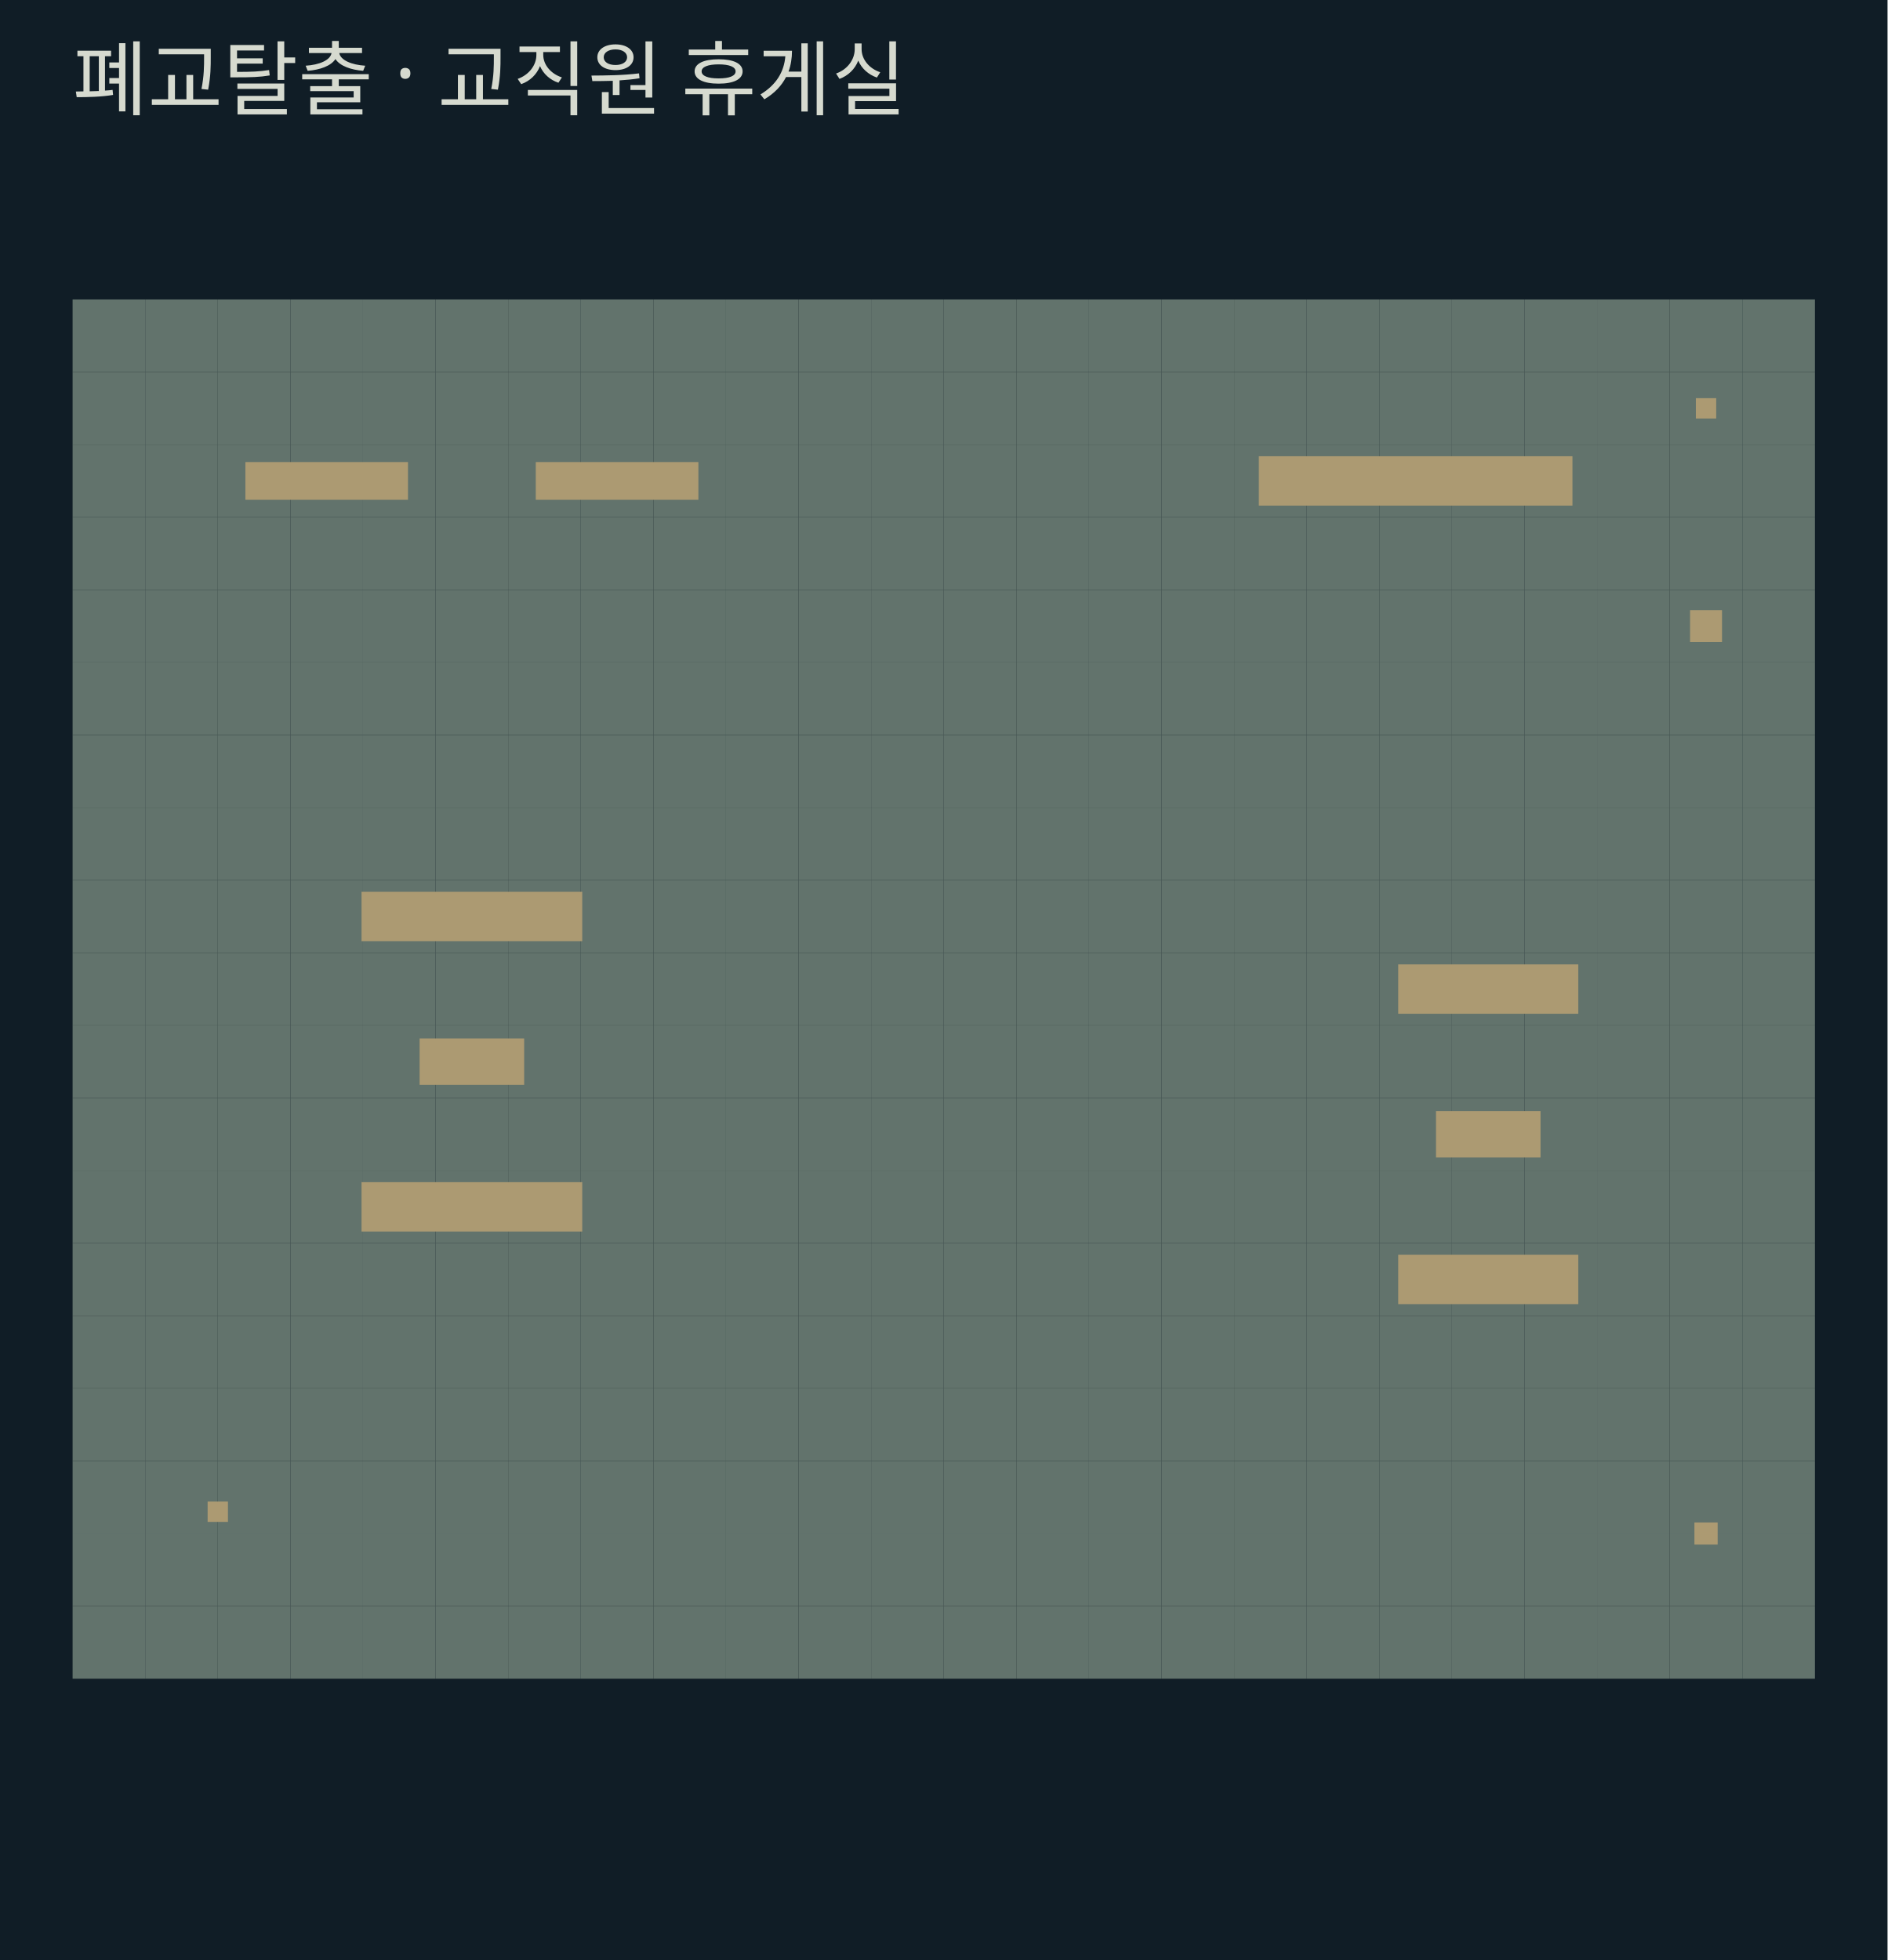
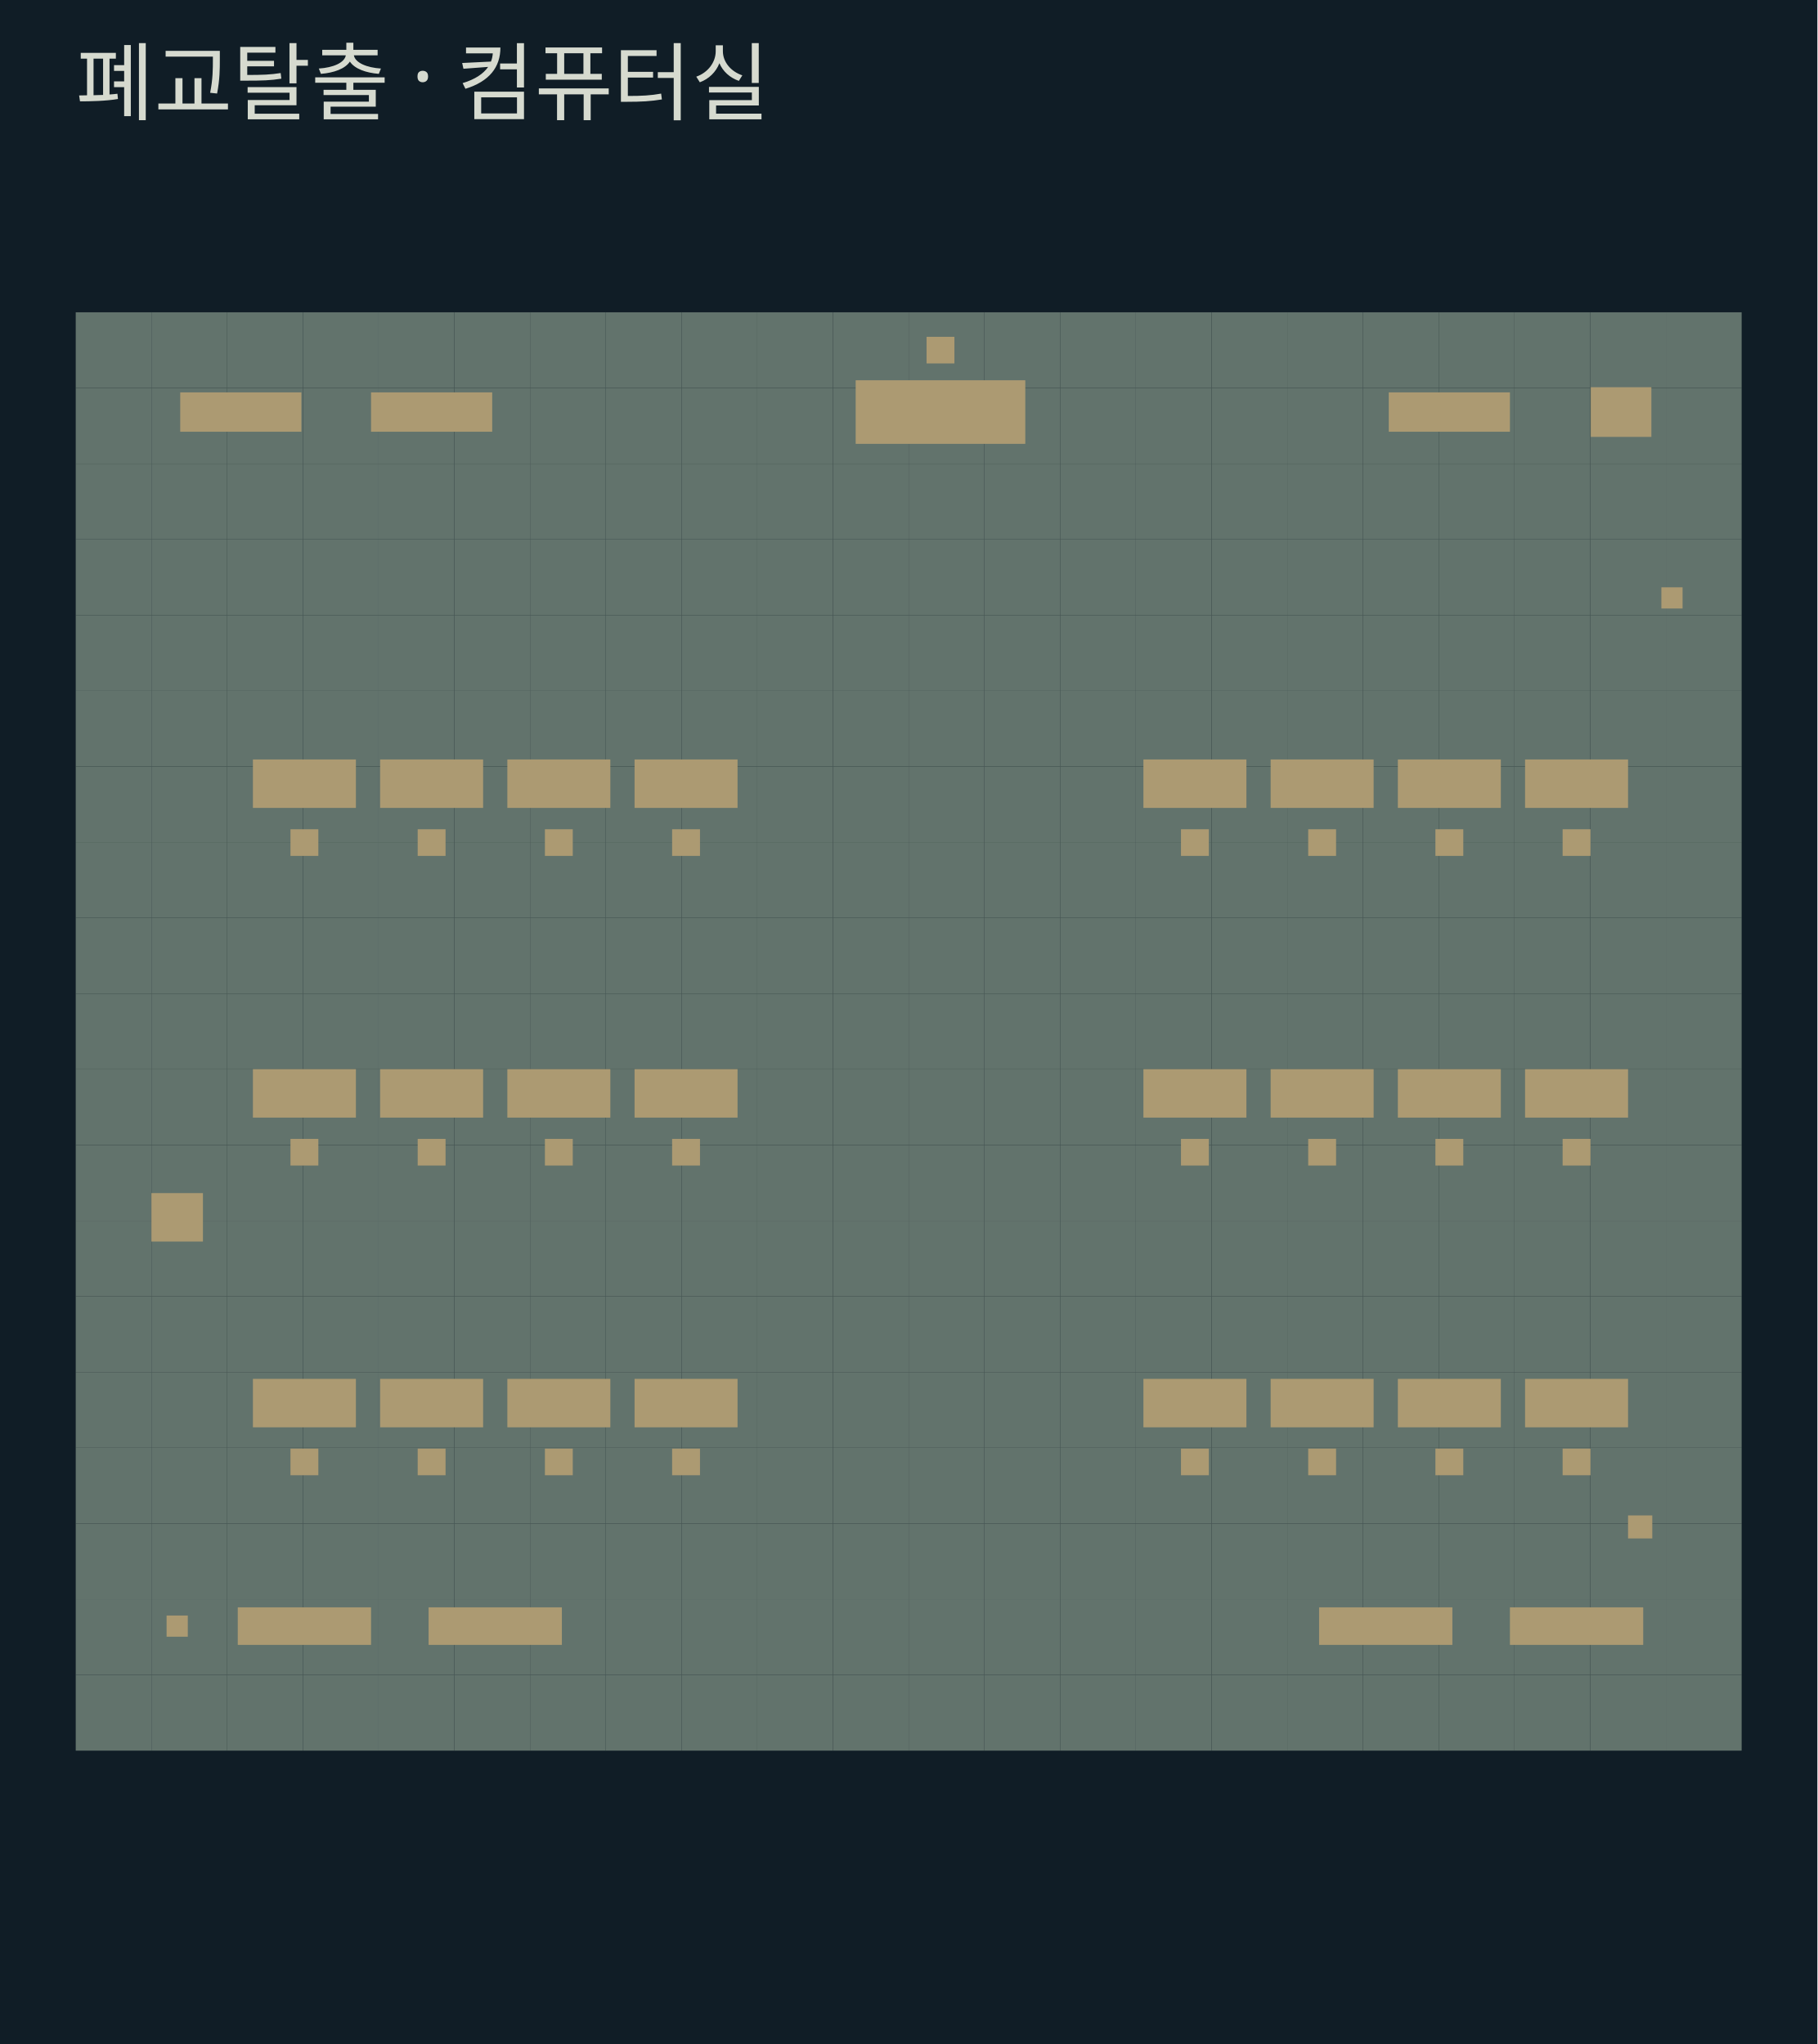
- <svg xmlns="http://www.w3.org/2000/svg" viewBox="0 0 416 432">
-   <rect width="416" height="432" fill="#101d26" />
+ <svg xmlns="http://www.w3.org/2000/svg" viewBox="0 0 384 432">
+   <rect width="384" height="432" fill="#101d26" />
  <style>text{font:10px sans-serif;fill:#d6dacf}</style>
-   <text x="16" y="24" style="font-size:18px">폐교탈출 · 교직원 휴게실</text>
+   <text x="16" y="24" style="font-size:18px">폐교탈출 · 컴퓨터실</text>
  <rect x="16" y="354" width="16" height="16" fill="#62736c" />
  <rect x="16" y="338" width="16" height="16" fill="#62736c" />
  <rect x="16" y="322" width="16" height="16" fill="#62736c" />
  <rect x="16" y="306" width="16" height="16" fill="#62736c" />
  <rect x="16" y="290" width="16" height="16" fill="#62736c" />
  <rect x="16" y="274" width="16" height="16" fill="#62736c" />
  <rect x="16" y="258" width="16" height="16" fill="#62736c" />
  <rect x="16" y="242" width="16" height="16" fill="#62736c" />
  <rect x="16" y="226" width="16" height="16" fill="#62736c" />
  <rect x="16" y="210" width="16" height="16" fill="#62736c" />
  <rect x="16" y="194" width="16" height="16" fill="#62736c" />
  <rect x="16" y="178" width="16" height="16" fill="#62736c" />
  <rect x="16" y="162" width="16" height="16" fill="#62736c" />
  <rect x="16" y="146" width="16" height="16" fill="#62736c" />
  <rect x="16" y="130" width="16" height="16" fill="#62736c" />
  <rect x="16" y="114" width="16" height="16" fill="#62736c" />
  <rect x="16" y="98" width="16" height="16" fill="#62736c" />
  <rect x="16" y="82" width="16" height="16" fill="#62736c" />
  <rect x="16" y="66" width="16" height="16" fill="#62736c" />
  <rect x="32" y="354" width="16" height="16" fill="#62736c" />
  <rect x="32" y="338" width="16" height="16" fill="#62736c" />
  <rect x="32" y="322" width="16" height="16" fill="#62736c" />
  <rect x="32" y="306" width="16" height="16" fill="#62736c" />
  <rect x="32" y="290" width="16" height="16" fill="#62736c" />
  <rect x="32" y="274" width="16" height="16" fill="#62736c" />
  <rect x="32" y="258" width="16" height="16" fill="#62736c" />
  <rect x="32" y="242" width="16" height="16" fill="#62736c" />
  <rect x="32" y="226" width="16" height="16" fill="#62736c" />
  <rect x="32" y="210" width="16" height="16" fill="#62736c" />
  <rect x="32" y="194" width="16" height="16" fill="#62736c" />
  <rect x="32" y="178" width="16" height="16" fill="#62736c" />
  <rect x="32" y="162" width="16" height="16" fill="#62736c" />
  <rect x="32" y="146" width="16" height="16" fill="#62736c" />
  <rect x="32" y="130" width="16" height="16" fill="#62736c" />
  <rect x="32" y="114" width="16" height="16" fill="#62736c" />
  <rect x="32" y="98" width="16" height="16" fill="#62736c" />
  <rect x="32" y="82" width="16" height="16" fill="#62736c" />
  <rect x="32" y="66" width="16" height="16" fill="#62736c" />
  <rect x="48" y="354" width="16" height="16" fill="#62736c" />
  <rect x="48" y="338" width="16" height="16" fill="#62736c" />
  <rect x="48" y="322" width="16" height="16" fill="#62736c" />
  <rect x="48" y="306" width="16" height="16" fill="#62736c" />
  <rect x="48" y="290" width="16" height="16" fill="#62736c" />
  <rect x="48" y="274" width="16" height="16" fill="#62736c" />
  <rect x="48" y="258" width="16" height="16" fill="#62736c" />
  <rect x="48" y="242" width="16" height="16" fill="#62736c" />
  <rect x="48" y="226" width="16" height="16" fill="#62736c" />
  <rect x="48" y="210" width="16" height="16" fill="#62736c" />
  <rect x="48" y="194" width="16" height="16" fill="#62736c" />
  <rect x="48" y="178" width="16" height="16" fill="#62736c" />
  <rect x="48" y="162" width="16" height="16" fill="#62736c" />
  <rect x="48" y="146" width="16" height="16" fill="#62736c" />
  <rect x="48" y="130" width="16" height="16" fill="#62736c" />
  <rect x="48" y="114" width="16" height="16" fill="#62736c" />
  <rect x="48" y="98" width="16" height="16" fill="#62736c" />
  <rect x="48" y="82" width="16" height="16" fill="#62736c" />
  <rect x="48" y="66" width="16" height="16" fill="#62736c" />
  <rect x="64" y="354" width="16" height="16" fill="#62736c" />
  <rect x="64" y="338" width="16" height="16" fill="#62736c" />
  <rect x="64" y="322" width="16" height="16" fill="#62736c" />
  <rect x="64" y="306" width="16" height="16" fill="#62736c" />
  <rect x="64" y="290" width="16" height="16" fill="#62736c" />
  <rect x="64" y="274" width="16" height="16" fill="#62736c" />
  <rect x="64" y="258" width="16" height="16" fill="#62736c" />
  <rect x="64" y="242" width="16" height="16" fill="#62736c" />
  <rect x="64" y="226" width="16" height="16" fill="#62736c" />
  <rect x="64" y="210" width="16" height="16" fill="#62736c" />
  <rect x="64" y="194" width="16" height="16" fill="#62736c" />
  <rect x="64" y="178" width="16" height="16" fill="#62736c" />
  <rect x="64" y="162" width="16" height="16" fill="#62736c" />
  <rect x="64" y="146" width="16" height="16" fill="#62736c" />
  <rect x="64" y="130" width="16" height="16" fill="#62736c" />
  <rect x="64" y="114" width="16" height="16" fill="#62736c" />
  <rect x="64" y="98" width="16" height="16" fill="#62736c" />
  <rect x="64" y="82" width="16" height="16" fill="#62736c" />
  <rect x="64" y="66" width="16" height="16" fill="#62736c" />
  <rect x="80" y="354" width="16" height="16" fill="#62736c" />
  <rect x="80" y="338" width="16" height="16" fill="#62736c" />
  <rect x="80" y="322" width="16" height="16" fill="#62736c" />
  <rect x="80" y="306" width="16" height="16" fill="#62736c" />
  <rect x="80" y="290" width="16" height="16" fill="#62736c" />
  <rect x="80" y="274" width="16" height="16" fill="#62736c" />
  <rect x="80" y="258" width="16" height="16" fill="#62736c" />
  <rect x="80" y="242" width="16" height="16" fill="#62736c" />
  <rect x="80" y="226" width="16" height="16" fill="#62736c" />
  <rect x="80" y="210" width="16" height="16" fill="#62736c" />
  <rect x="80" y="194" width="16" height="16" fill="#62736c" />
  <rect x="80" y="178" width="16" height="16" fill="#62736c" />
  <rect x="80" y="162" width="16" height="16" fill="#62736c" />
  <rect x="80" y="146" width="16" height="16" fill="#62736c" />
  <rect x="80" y="130" width="16" height="16" fill="#62736c" />
  <rect x="80" y="114" width="16" height="16" fill="#62736c" />
  <rect x="80" y="98" width="16" height="16" fill="#62736c" />
  <rect x="80" y="82" width="16" height="16" fill="#62736c" />
  <rect x="80" y="66" width="16" height="16" fill="#62736c" />
  <rect x="96" y="354" width="16" height="16" fill="#62736c" />
  <rect x="96" y="338" width="16" height="16" fill="#62736c" />
  <rect x="96" y="322" width="16" height="16" fill="#62736c" />
  <rect x="96" y="306" width="16" height="16" fill="#62736c" />
  <rect x="96" y="290" width="16" height="16" fill="#62736c" />
  <rect x="96" y="274" width="16" height="16" fill="#62736c" />
  <rect x="96" y="258" width="16" height="16" fill="#62736c" />
  <rect x="96" y="242" width="16" height="16" fill="#62736c" />
  <rect x="96" y="226" width="16" height="16" fill="#62736c" />
  <rect x="96" y="210" width="16" height="16" fill="#62736c" />
  <rect x="96" y="194" width="16" height="16" fill="#62736c" />
  <rect x="96" y="178" width="16" height="16" fill="#62736c" />
  <rect x="96" y="162" width="16" height="16" fill="#62736c" />
  <rect x="96" y="146" width="16" height="16" fill="#62736c" />
  <rect x="96" y="130" width="16" height="16" fill="#62736c" />
  <rect x="96" y="114" width="16" height="16" fill="#62736c" />
  <rect x="96" y="98" width="16" height="16" fill="#62736c" />
  <rect x="96" y="82" width="16" height="16" fill="#62736c" />
  <rect x="96" y="66" width="16" height="16" fill="#62736c" />
  <rect x="112" y="354" width="16" height="16" fill="#62736c" />
  <rect x="112" y="338" width="16" height="16" fill="#62736c" />
  <rect x="112" y="322" width="16" height="16" fill="#62736c" />
  <rect x="112" y="306" width="16" height="16" fill="#62736c" />
  <rect x="112" y="290" width="16" height="16" fill="#62736c" />
  <rect x="112" y="274" width="16" height="16" fill="#62736c" />
  <rect x="112" y="258" width="16" height="16" fill="#62736c" />
  <rect x="112" y="242" width="16" height="16" fill="#62736c" />
  <rect x="112" y="226" width="16" height="16" fill="#62736c" />
  <rect x="112" y="210" width="16" height="16" fill="#62736c" />
  <rect x="112" y="194" width="16" height="16" fill="#62736c" />
  <rect x="112" y="178" width="16" height="16" fill="#62736c" />
  <rect x="112" y="162" width="16" height="16" fill="#62736c" />
  <rect x="112" y="146" width="16" height="16" fill="#62736c" />
  <rect x="112" y="130" width="16" height="16" fill="#62736c" />
  <rect x="112" y="114" width="16" height="16" fill="#62736c" />
  <rect x="112" y="98" width="16" height="16" fill="#62736c" />
  <rect x="112" y="82" width="16" height="16" fill="#62736c" />
  <rect x="112" y="66" width="16" height="16" fill="#62736c" />
  <rect x="128" y="354" width="16" height="16" fill="#62736c" />
  <rect x="128" y="338" width="16" height="16" fill="#62736c" />
  <rect x="128" y="322" width="16" height="16" fill="#62736c" />
  <rect x="128" y="306" width="16" height="16" fill="#62736c" />
  <rect x="128" y="290" width="16" height="16" fill="#62736c" />
  <rect x="128" y="274" width="16" height="16" fill="#62736c" />
  <rect x="128" y="258" width="16" height="16" fill="#62736c" />
  <rect x="128" y="242" width="16" height="16" fill="#62736c" />
  <rect x="128" y="226" width="16" height="16" fill="#62736c" />
  <rect x="128" y="210" width="16" height="16" fill="#62736c" />
  <rect x="128" y="194" width="16" height="16" fill="#62736c" />
  <rect x="128" y="178" width="16" height="16" fill="#62736c" />
  <rect x="128" y="162" width="16" height="16" fill="#62736c" />
  <rect x="128" y="146" width="16" height="16" fill="#62736c" />
  <rect x="128" y="130" width="16" height="16" fill="#62736c" />
  <rect x="128" y="114" width="16" height="16" fill="#62736c" />
  <rect x="128" y="98" width="16" height="16" fill="#62736c" />
  <rect x="128" y="82" width="16" height="16" fill="#62736c" />
  <rect x="128" y="66" width="16" height="16" fill="#62736c" />
  <rect x="144" y="354" width="16" height="16" fill="#62736c" />
  <rect x="144" y="338" width="16" height="16" fill="#62736c" />
  <rect x="144" y="322" width="16" height="16" fill="#62736c" />
  <rect x="144" y="306" width="16" height="16" fill="#62736c" />
  <rect x="144" y="290" width="16" height="16" fill="#62736c" />
  <rect x="144" y="274" width="16" height="16" fill="#62736c" />
  <rect x="144" y="258" width="16" height="16" fill="#62736c" />
  <rect x="144" y="242" width="16" height="16" fill="#62736c" />
  <rect x="144" y="226" width="16" height="16" fill="#62736c" />
  <rect x="144" y="210" width="16" height="16" fill="#62736c" />
  <rect x="144" y="194" width="16" height="16" fill="#62736c" />
  <rect x="144" y="178" width="16" height="16" fill="#62736c" />
  <rect x="144" y="162" width="16" height="16" fill="#62736c" />
  <rect x="144" y="146" width="16" height="16" fill="#62736c" />
  <rect x="144" y="130" width="16" height="16" fill="#62736c" />
  <rect x="144" y="114" width="16" height="16" fill="#62736c" />
  <rect x="144" y="98" width="16" height="16" fill="#62736c" />
  <rect x="144" y="82" width="16" height="16" fill="#62736c" />
  <rect x="144" y="66" width="16" height="16" fill="#62736c" />
  <rect x="160" y="354" width="16" height="16" fill="#62736c" />
  <rect x="160" y="338" width="16" height="16" fill="#62736c" />
  <rect x="160" y="322" width="16" height="16" fill="#62736c" />
  <rect x="160" y="306" width="16" height="16" fill="#62736c" />
  <rect x="160" y="290" width="16" height="16" fill="#62736c" />
  <rect x="160" y="274" width="16" height="16" fill="#62736c" />
  <rect x="160" y="258" width="16" height="16" fill="#62736c" />
  <rect x="160" y="242" width="16" height="16" fill="#62736c" />
  <rect x="160" y="226" width="16" height="16" fill="#62736c" />
  <rect x="160" y="210" width="16" height="16" fill="#62736c" />
  <rect x="160" y="194" width="16" height="16" fill="#62736c" />
  <rect x="160" y="178" width="16" height="16" fill="#62736c" />
  <rect x="160" y="162" width="16" height="16" fill="#62736c" />
  <rect x="160" y="146" width="16" height="16" fill="#62736c" />
  <rect x="160" y="130" width="16" height="16" fill="#62736c" />
  <rect x="160" y="114" width="16" height="16" fill="#62736c" />
  <rect x="160" y="98" width="16" height="16" fill="#62736c" />
  <rect x="160" y="82" width="16" height="16" fill="#62736c" />
  <rect x="160" y="66" width="16" height="16" fill="#62736c" />
  <rect x="176" y="354" width="16" height="16" fill="#62736c" />
  <rect x="176" y="338" width="16" height="16" fill="#62736c" />
  <rect x="176" y="322" width="16" height="16" fill="#62736c" />
  <rect x="176" y="306" width="16" height="16" fill="#62736c" />
  <rect x="176" y="290" width="16" height="16" fill="#62736c" />
  <rect x="176" y="274" width="16" height="16" fill="#62736c" />
  <rect x="176" y="258" width="16" height="16" fill="#62736c" />
  <rect x="176" y="242" width="16" height="16" fill="#62736c" />
  <rect x="176" y="226" width="16" height="16" fill="#62736c" />
  <rect x="176" y="210" width="16" height="16" fill="#62736c" />
  <rect x="176" y="194" width="16" height="16" fill="#62736c" />
  <rect x="176" y="178" width="16" height="16" fill="#62736c" />
  <rect x="176" y="162" width="16" height="16" fill="#62736c" />
  <rect x="176" y="146" width="16" height="16" fill="#62736c" />
  <rect x="176" y="130" width="16" height="16" fill="#62736c" />
  <rect x="176" y="114" width="16" height="16" fill="#62736c" />
  <rect x="176" y="98" width="16" height="16" fill="#62736c" />
  <rect x="176" y="82" width="16" height="16" fill="#62736c" />
  <rect x="176" y="66" width="16" height="16" fill="#62736c" />
  <rect x="192" y="354" width="16" height="16" fill="#62736c" />
  <rect x="192" y="338" width="16" height="16" fill="#62736c" />
  <rect x="192" y="322" width="16" height="16" fill="#62736c" />
  <rect x="192" y="306" width="16" height="16" fill="#62736c" />
  <rect x="192" y="290" width="16" height="16" fill="#62736c" />
  <rect x="192" y="274" width="16" height="16" fill="#62736c" />
  <rect x="192" y="258" width="16" height="16" fill="#62736c" />
  <rect x="192" y="242" width="16" height="16" fill="#62736c" />
  <rect x="192" y="226" width="16" height="16" fill="#62736c" />
  <rect x="192" y="210" width="16" height="16" fill="#62736c" />
  <rect x="192" y="194" width="16" height="16" fill="#62736c" />
  <rect x="192" y="178" width="16" height="16" fill="#62736c" />
  <rect x="192" y="162" width="16" height="16" fill="#62736c" />
  <rect x="192" y="146" width="16" height="16" fill="#62736c" />
  <rect x="192" y="130" width="16" height="16" fill="#62736c" />
  <rect x="192" y="114" width="16" height="16" fill="#62736c" />
  <rect x="192" y="98" width="16" height="16" fill="#62736c" />
  <rect x="192" y="82" width="16" height="16" fill="#62736c" />
  <rect x="192" y="66" width="16" height="16" fill="#62736c" />
  <rect x="208" y="354" width="16" height="16" fill="#62736c" />
  <rect x="208" y="338" width="16" height="16" fill="#62736c" />
  <rect x="208" y="322" width="16" height="16" fill="#62736c" />
  <rect x="208" y="306" width="16" height="16" fill="#62736c" />
  <rect x="208" y="290" width="16" height="16" fill="#62736c" />
  <rect x="208" y="274" width="16" height="16" fill="#62736c" />
  <rect x="208" y="258" width="16" height="16" fill="#62736c" />
  <rect x="208" y="242" width="16" height="16" fill="#62736c" />
  <rect x="208" y="226" width="16" height="16" fill="#62736c" />
  <rect x="208" y="210" width="16" height="16" fill="#62736c" />
  <rect x="208" y="194" width="16" height="16" fill="#62736c" />
  <rect x="208" y="178" width="16" height="16" fill="#62736c" />
  <rect x="208" y="162" width="16" height="16" fill="#62736c" />
  <rect x="208" y="146" width="16" height="16" fill="#62736c" />
  <rect x="208" y="130" width="16" height="16" fill="#62736c" />
  <rect x="208" y="114" width="16" height="16" fill="#62736c" />
  <rect x="208" y="98" width="16" height="16" fill="#62736c" />
  <rect x="208" y="82" width="16" height="16" fill="#62736c" />
  <rect x="208" y="66" width="16" height="16" fill="#62736c" />
  <rect x="224" y="354" width="16" height="16" fill="#62736c" />
  <rect x="224" y="338" width="16" height="16" fill="#62736c" />
  <rect x="224" y="322" width="16" height="16" fill="#62736c" />
  <rect x="224" y="306" width="16" height="16" fill="#62736c" />
  <rect x="224" y="290" width="16" height="16" fill="#62736c" />
  <rect x="224" y="274" width="16" height="16" fill="#62736c" />
  <rect x="224" y="258" width="16" height="16" fill="#62736c" />
  <rect x="224" y="242" width="16" height="16" fill="#62736c" />
  <rect x="224" y="226" width="16" height="16" fill="#62736c" />
  <rect x="224" y="210" width="16" height="16" fill="#62736c" />
  <rect x="224" y="194" width="16" height="16" fill="#62736c" />
  <rect x="224" y="178" width="16" height="16" fill="#62736c" />
  <rect x="224" y="162" width="16" height="16" fill="#62736c" />
  <rect x="224" y="146" width="16" height="16" fill="#62736c" />
  <rect x="224" y="130" width="16" height="16" fill="#62736c" />
  <rect x="224" y="114" width="16" height="16" fill="#62736c" />
  <rect x="224" y="98" width="16" height="16" fill="#62736c" />
  <rect x="224" y="82" width="16" height="16" fill="#62736c" />
  <rect x="224" y="66" width="16" height="16" fill="#62736c" />
  <rect x="240" y="354" width="16" height="16" fill="#62736c" />
  <rect x="240" y="338" width="16" height="16" fill="#62736c" />
  <rect x="240" y="322" width="16" height="16" fill="#62736c" />
  <rect x="240" y="306" width="16" height="16" fill="#62736c" />
  <rect x="240" y="290" width="16" height="16" fill="#62736c" />
  <rect x="240" y="274" width="16" height="16" fill="#62736c" />
  <rect x="240" y="258" width="16" height="16" fill="#62736c" />
  <rect x="240" y="242" width="16" height="16" fill="#62736c" />
  <rect x="240" y="226" width="16" height="16" fill="#62736c" />
  <rect x="240" y="210" width="16" height="16" fill="#62736c" />
  <rect x="240" y="194" width="16" height="16" fill="#62736c" />
  <rect x="240" y="178" width="16" height="16" fill="#62736c" />
  <rect x="240" y="162" width="16" height="16" fill="#62736c" />
  <rect x="240" y="146" width="16" height="16" fill="#62736c" />
  <rect x="240" y="130" width="16" height="16" fill="#62736c" />
  <rect x="240" y="114" width="16" height="16" fill="#62736c" />
  <rect x="240" y="98" width="16" height="16" fill="#62736c" />
  <rect x="240" y="82" width="16" height="16" fill="#62736c" />
  <rect x="240" y="66" width="16" height="16" fill="#62736c" />
  <rect x="256" y="354" width="16" height="16" fill="#62736c" />
  <rect x="256" y="338" width="16" height="16" fill="#62736c" />
  <rect x="256" y="322" width="16" height="16" fill="#62736c" />
  <rect x="256" y="306" width="16" height="16" fill="#62736c" />
  <rect x="256" y="290" width="16" height="16" fill="#62736c" />
  <rect x="256" y="274" width="16" height="16" fill="#62736c" />
  <rect x="256" y="258" width="16" height="16" fill="#62736c" />
  <rect x="256" y="242" width="16" height="16" fill="#62736c" />
  <rect x="256" y="226" width="16" height="16" fill="#62736c" />
  <rect x="256" y="210" width="16" height="16" fill="#62736c" />
  <rect x="256" y="194" width="16" height="16" fill="#62736c" />
  <rect x="256" y="178" width="16" height="16" fill="#62736c" />
  <rect x="256" y="162" width="16" height="16" fill="#62736c" />
  <rect x="256" y="146" width="16" height="16" fill="#62736c" />
  <rect x="256" y="130" width="16" height="16" fill="#62736c" />
  <rect x="256" y="114" width="16" height="16" fill="#62736c" />
  <rect x="256" y="98" width="16" height="16" fill="#62736c" />
  <rect x="256" y="82" width="16" height="16" fill="#62736c" />
  <rect x="256" y="66" width="16" height="16" fill="#62736c" />
  <rect x="272" y="354" width="16" height="16" fill="#62736c" />
  <rect x="272" y="338" width="16" height="16" fill="#62736c" />
  <rect x="272" y="322" width="16" height="16" fill="#62736c" />
  <rect x="272" y="306" width="16" height="16" fill="#62736c" />
  <rect x="272" y="290" width="16" height="16" fill="#62736c" />
  <rect x="272" y="274" width="16" height="16" fill="#62736c" />
  <rect x="272" y="258" width="16" height="16" fill="#62736c" />
  <rect x="272" y="242" width="16" height="16" fill="#62736c" />
  <rect x="272" y="226" width="16" height="16" fill="#62736c" />
  <rect x="272" y="210" width="16" height="16" fill="#62736c" />
  <rect x="272" y="194" width="16" height="16" fill="#62736c" />
  <rect x="272" y="178" width="16" height="16" fill="#62736c" />
  <rect x="272" y="162" width="16" height="16" fill="#62736c" />
  <rect x="272" y="146" width="16" height="16" fill="#62736c" />
  <rect x="272" y="130" width="16" height="16" fill="#62736c" />
  <rect x="272" y="114" width="16" height="16" fill="#62736c" />
  <rect x="272" y="98" width="16" height="16" fill="#62736c" />
  <rect x="272" y="82" width="16" height="16" fill="#62736c" />
  <rect x="272" y="66" width="16" height="16" fill="#62736c" />
  <rect x="288" y="354" width="16" height="16" fill="#62736c" />
  <rect x="288" y="338" width="16" height="16" fill="#62736c" />
  <rect x="288" y="322" width="16" height="16" fill="#62736c" />
  <rect x="288" y="306" width="16" height="16" fill="#62736c" />
  <rect x="288" y="290" width="16" height="16" fill="#62736c" />
  <rect x="288" y="274" width="16" height="16" fill="#62736c" />
  <rect x="288" y="258" width="16" height="16" fill="#62736c" />
  <rect x="288" y="242" width="16" height="16" fill="#62736c" />
  <rect x="288" y="226" width="16" height="16" fill="#62736c" />
  <rect x="288" y="210" width="16" height="16" fill="#62736c" />
  <rect x="288" y="194" width="16" height="16" fill="#62736c" />
  <rect x="288" y="178" width="16" height="16" fill="#62736c" />
  <rect x="288" y="162" width="16" height="16" fill="#62736c" />
  <rect x="288" y="146" width="16" height="16" fill="#62736c" />
  <rect x="288" y="130" width="16" height="16" fill="#62736c" />
  <rect x="288" y="114" width="16" height="16" fill="#62736c" />
  <rect x="288" y="98" width="16" height="16" fill="#62736c" />
  <rect x="288" y="82" width="16" height="16" fill="#62736c" />
  <rect x="288" y="66" width="16" height="16" fill="#62736c" />
  <rect x="304" y="354" width="16" height="16" fill="#62736c" />
  <rect x="304" y="338" width="16" height="16" fill="#62736c" />
  <rect x="304" y="322" width="16" height="16" fill="#62736c" />
  <rect x="304" y="306" width="16" height="16" fill="#62736c" />
  <rect x="304" y="290" width="16" height="16" fill="#62736c" />
  <rect x="304" y="274" width="16" height="16" fill="#62736c" />
  <rect x="304" y="258" width="16" height="16" fill="#62736c" />
  <rect x="304" y="242" width="16" height="16" fill="#62736c" />
  <rect x="304" y="226" width="16" height="16" fill="#62736c" />
  <rect x="304" y="210" width="16" height="16" fill="#62736c" />
  <rect x="304" y="194" width="16" height="16" fill="#62736c" />
  <rect x="304" y="178" width="16" height="16" fill="#62736c" />
  <rect x="304" y="162" width="16" height="16" fill="#62736c" />
  <rect x="304" y="146" width="16" height="16" fill="#62736c" />
  <rect x="304" y="130" width="16" height="16" fill="#62736c" />
  <rect x="304" y="114" width="16" height="16" fill="#62736c" />
  <rect x="304" y="98" width="16" height="16" fill="#62736c" />
  <rect x="304" y="82" width="16" height="16" fill="#62736c" />
  <rect x="304" y="66" width="16" height="16" fill="#62736c" />
  <rect x="320" y="354" width="16" height="16" fill="#62736c" />
  <rect x="320" y="338" width="16" height="16" fill="#62736c" />
  <rect x="320" y="322" width="16" height="16" fill="#62736c" />
  <rect x="320" y="306" width="16" height="16" fill="#62736c" />
  <rect x="320" y="290" width="16" height="16" fill="#62736c" />
  <rect x="320" y="274" width="16" height="16" fill="#62736c" />
  <rect x="320" y="258" width="16" height="16" fill="#62736c" />
  <rect x="320" y="242" width="16" height="16" fill="#62736c" />
  <rect x="320" y="226" width="16" height="16" fill="#62736c" />
  <rect x="320" y="210" width="16" height="16" fill="#62736c" />
  <rect x="320" y="194" width="16" height="16" fill="#62736c" />
  <rect x="320" y="178" width="16" height="16" fill="#62736c" />
  <rect x="320" y="162" width="16" height="16" fill="#62736c" />
  <rect x="320" y="146" width="16" height="16" fill="#62736c" />
  <rect x="320" y="130" width="16" height="16" fill="#62736c" />
  <rect x="320" y="114" width="16" height="16" fill="#62736c" />
  <rect x="320" y="98" width="16" height="16" fill="#62736c" />
  <rect x="320" y="82" width="16" height="16" fill="#62736c" />
  <rect x="320" y="66" width="16" height="16" fill="#62736c" />
  <rect x="336" y="354" width="16" height="16" fill="#62736c" />
  <rect x="336" y="338" width="16" height="16" fill="#62736c" />
  <rect x="336" y="322" width="16" height="16" fill="#62736c" />
  <rect x="336" y="306" width="16" height="16" fill="#62736c" />
  <rect x="336" y="290" width="16" height="16" fill="#62736c" />
  <rect x="336" y="274" width="16" height="16" fill="#62736c" />
  <rect x="336" y="258" width="16" height="16" fill="#62736c" />
  <rect x="336" y="242" width="16" height="16" fill="#62736c" />
  <rect x="336" y="226" width="16" height="16" fill="#62736c" />
  <rect x="336" y="210" width="16" height="16" fill="#62736c" />
  <rect x="336" y="194" width="16" height="16" fill="#62736c" />
  <rect x="336" y="178" width="16" height="16" fill="#62736c" />
  <rect x="336" y="162" width="16" height="16" fill="#62736c" />
  <rect x="336" y="146" width="16" height="16" fill="#62736c" />
  <rect x="336" y="130" width="16" height="16" fill="#62736c" />
  <rect x="336" y="114" width="16" height="16" fill="#62736c" />
  <rect x="336" y="98" width="16" height="16" fill="#62736c" />
  <rect x="336" y="82" width="16" height="16" fill="#62736c" />
  <rect x="336" y="66" width="16" height="16" fill="#62736c" />
  <rect x="352" y="354" width="16" height="16" fill="#62736c" />
  <rect x="352" y="338" width="16" height="16" fill="#62736c" />
  <rect x="352" y="322" width="16" height="16" fill="#62736c" />
  <rect x="352" y="306" width="16" height="16" fill="#62736c" />
  <rect x="352" y="290" width="16" height="16" fill="#62736c" />
  <rect x="352" y="274" width="16" height="16" fill="#62736c" />
  <rect x="352" y="258" width="16" height="16" fill="#62736c" />
  <rect x="352" y="242" width="16" height="16" fill="#62736c" />
  <rect x="352" y="226" width="16" height="16" fill="#62736c" />
  <rect x="352" y="210" width="16" height="16" fill="#62736c" />
  <rect x="352" y="194" width="16" height="16" fill="#62736c" />
  <rect x="352" y="178" width="16" height="16" fill="#62736c" />
  <rect x="352" y="162" width="16" height="16" fill="#62736c" />
  <rect x="352" y="146" width="16" height="16" fill="#62736c" />
  <rect x="352" y="130" width="16" height="16" fill="#62736c" />
  <rect x="352" y="114" width="16" height="16" fill="#62736c" />
  <rect x="352" y="98" width="16" height="16" fill="#62736c" />
  <rect x="352" y="82" width="16" height="16" fill="#62736c" />
  <rect x="352" y="66" width="16" height="16" fill="#62736c" />
-   <rect x="368" y="354" width="16" height="16" fill="#62736c" />
-   <rect x="368" y="338" width="16" height="16" fill="#62736c" />
-   <rect x="368" y="322" width="16" height="16" fill="#62736c" />
-   <rect x="368" y="306" width="16" height="16" fill="#62736c" />
-   <rect x="368" y="290" width="16" height="16" fill="#62736c" />
-   <rect x="368" y="274" width="16" height="16" fill="#62736c" />
-   <rect x="368" y="258" width="16" height="16" fill="#62736c" />
-   <rect x="368" y="242" width="16" height="16" fill="#62736c" />
-   <rect x="368" y="226" width="16" height="16" fill="#62736c" />
-   <rect x="368" y="210" width="16" height="16" fill="#62736c" />
-   <rect x="368" y="194" width="16" height="16" fill="#62736c" />
-   <rect x="368" y="178" width="16" height="16" fill="#62736c" />
-   <rect x="368" y="162" width="16" height="16" fill="#62736c" />
-   <rect x="368" y="146" width="16" height="16" fill="#62736c" />
-   <rect x="368" y="130" width="16" height="16" fill="#62736c" />
-   <rect x="368" y="114" width="16" height="16" fill="#62736c" />
-   <rect x="368" y="98" width="16" height="16" fill="#62736c" />
-   <rect x="368" y="82" width="16" height="16" fill="#62736c" />
-   <rect x="368" y="66" width="16" height="16" fill="#62736c" />
-   <rect x="384" y="354" width="16" height="16" fill="#62736c" />
-   <rect x="384" y="338" width="16" height="16" fill="#62736c" />
-   <rect x="384" y="322" width="16" height="16" fill="#62736c" />
-   <rect x="384" y="306" width="16" height="16" fill="#62736c" />
-   <rect x="384" y="290" width="16" height="16" fill="#62736c" />
-   <rect x="384" y="274" width="16" height="16" fill="#62736c" />
-   <rect x="384" y="258" width="16" height="16" fill="#62736c" />
-   <rect x="384" y="242" width="16" height="16" fill="#62736c" />
-   <rect x="384" y="226" width="16" height="16" fill="#62736c" />
-   <rect x="384" y="210" width="16" height="16" fill="#62736c" />
-   <rect x="384" y="194" width="16" height="16" fill="#62736c" />
-   <rect x="384" y="178" width="16" height="16" fill="#62736c" />
-   <rect x="384" y="162" width="16" height="16" fill="#62736c" />
-   <rect x="384" y="146" width="16" height="16" fill="#62736c" />
-   <rect x="384" y="130" width="16" height="16" fill="#62736c" />
-   <rect x="384" y="114" width="16" height="16" fill="#62736c" />
-   <rect x="384" y="98" width="16" height="16" fill="#62736c" />
-   <rect x="384" y="82" width="16" height="16" fill="#62736c" />
-   <rect x="384" y="66" width="16" height="16" fill="#62736c" />
-   <rect x="79.68" y="260.56" width="48.64" height="10.88" fill="#ac9a72" />
-   <rect x="79.68" y="196.56" width="48.64" height="10.88" fill="#ac9a72" />
-   <rect x="92.48" y="228.88" width="23.04" height="10.24" fill="#ac9a72" />
-   <rect x="308.16" y="276.56" width="39.68" height="10.88" fill="#ac9a72" />
-   <rect x="308.16" y="212.56" width="39.68" height="10.88" fill="#ac9a72" />
-   <rect x="316.48" y="244.88" width="23.04" height="10.24" fill="#ac9a72" />
-   <rect x="54.08" y="101.84" width="35.84" height="8.32" fill="#ac9a72" />
-   <rect x="118.08" y="101.84" width="35.84" height="8.32" fill="#ac9a72" />
-   <rect x="277.44" y="100.56" width="69.12" height="10.88" fill="#ac9a72" />
-   <rect x="372.48" y="134.48" width="7.04" height="7.04" fill="#ac9a72" />
-   <rect x="45.76" y="330.96" width="4.48" height="4.48" fill="#ac9a72" />
-   <rect x="373.76" y="87.76" width="4.48" height="4.48" fill="#ac9a72" />
-   <rect x="373.44" y="335.568" width="5.12" height="4.864" fill="#ac9a72" />
+   <rect x="53.44" y="291.424" width="21.76" height="10.24" fill="#ac9a72" />
+   <rect x="61.376" y="306.16" width="5.888" height="5.632" fill="#ac9a72" />
+   <rect x="80.32" y="291.424" width="21.76" height="10.24" fill="#ac9a72" />
+   <rect x="88.256" y="306.16" width="5.888" height="5.632" fill="#ac9a72" />
+   <rect x="107.2" y="291.424" width="21.76" height="10.24" fill="#ac9a72" />
+   <rect x="115.136" y="306.16" width="5.888" height="5.632" fill="#ac9a72" />
+   <rect x="134.08" y="291.424" width="21.76" height="10.24" fill="#ac9a72" />
+   <rect x="142.016" y="306.16" width="5.888" height="5.632" fill="#ac9a72" />
+   <rect x="241.6" y="291.424" width="21.76" height="10.24" fill="#ac9a72" />
+   <rect x="249.536" y="306.16" width="5.888" height="5.632" fill="#ac9a72" />
+   <rect x="268.48" y="291.424" width="21.76" height="10.24" fill="#ac9a72" />
+   <rect x="276.416" y="306.16" width="5.888" height="5.632" fill="#ac9a72" />
+   <rect x="295.36" y="291.424" width="21.76" height="10.24" fill="#ac9a72" />
+   <rect x="303.296" y="306.16" width="5.888" height="5.632" fill="#ac9a72" />
+   <rect x="322.24" y="291.424" width="21.76" height="10.24" fill="#ac9a72" />
+   <rect x="330.176" y="306.16" width="5.888" height="5.632" fill="#ac9a72" />
+   <rect x="53.44" y="225.968" width="21.76" height="10.24" fill="#ac9a72" />
+   <rect x="61.376" y="240.704" width="5.888" height="5.632" fill="#ac9a72" />
+   <rect x="80.32" y="225.968" width="21.76" height="10.24" fill="#ac9a72" />
+   <rect x="88.256" y="240.704" width="5.888" height="5.632" fill="#ac9a72" />
+   <rect x="107.2" y="225.968" width="21.76" height="10.24" fill="#ac9a72" />
+   <rect x="115.136" y="240.704" width="5.888" height="5.632" fill="#ac9a72" />
+   <rect x="134.08" y="225.968" width="21.76" height="10.24" fill="#ac9a72" />
+   <rect x="142.016" y="240.704" width="5.888" height="5.632" fill="#ac9a72" />
+   <rect x="241.6" y="225.968" width="21.76" height="10.24" fill="#ac9a72" />
+   <rect x="249.536" y="240.704" width="5.888" height="5.632" fill="#ac9a72" />
+   <rect x="268.48" y="225.968" width="21.76" height="10.24" fill="#ac9a72" />
+   <rect x="276.416" y="240.704" width="5.888" height="5.632" fill="#ac9a72" />
+   <rect x="295.36" y="225.968" width="21.76" height="10.24" fill="#ac9a72" />
+   <rect x="303.296" y="240.704" width="5.888" height="5.632" fill="#ac9a72" />
+   <rect x="322.24" y="225.968" width="21.76" height="10.24" fill="#ac9a72" />
+   <rect x="330.176" y="240.704" width="5.888" height="5.632" fill="#ac9a72" />
+   <rect x="53.44" y="160.512" width="21.76" height="10.24" fill="#ac9a72" />
+   <rect x="61.376" y="175.264" width="5.888" height="5.632" fill="#ac9a72" />
+   <rect x="80.32" y="160.512" width="21.76" height="10.24" fill="#ac9a72" />
+   <rect x="88.256" y="175.264" width="5.888" height="5.632" fill="#ac9a72" />
+   <rect x="107.2" y="160.512" width="21.76" height="10.24" fill="#ac9a72" />
+   <rect x="115.136" y="175.264" width="5.888" height="5.632" fill="#ac9a72" />
+   <rect x="134.08" y="160.512" width="21.76" height="10.24" fill="#ac9a72" />
+   <rect x="142.016" y="175.264" width="5.888" height="5.632" fill="#ac9a72" />
+   <rect x="241.6" y="160.512" width="21.76" height="10.24" fill="#ac9a72" />
+   <rect x="249.536" y="175.264" width="5.888" height="5.632" fill="#ac9a72" />
+   <rect x="268.48" y="160.512" width="21.76" height="10.24" fill="#ac9a72" />
+   <rect x="276.416" y="175.264" width="5.888" height="5.632" fill="#ac9a72" />
+   <rect x="295.36" y="160.512" width="21.76" height="10.24" fill="#ac9a72" />
+   <rect x="303.296" y="175.264" width="5.888" height="5.632" fill="#ac9a72" />
+   <rect x="322.24" y="160.512" width="21.76" height="10.24" fill="#ac9a72" />
+   <rect x="330.176" y="175.264" width="5.888" height="5.632" fill="#ac9a72" />
+   <rect x="180.8" y="80.368" width="35.84" height="13.44" fill="#ac9a72" />
+   <rect x="195.776" y="71.184" width="5.888" height="5.632" fill="#ac9a72" />
+   <rect x="336.128" y="81.84" width="12.8" height="10.496" fill="#ac9a72" />
+   <rect x="38.08" y="82.928" width="25.6" height="8.32" fill="#ac9a72" />
+   <rect x="78.4" y="82.928" width="25.6" height="8.32" fill="#ac9a72" />
+   <rect x="293.44" y="82.928" width="25.6" height="8.32" fill="#ac9a72" />
+   <rect x="50.24" y="339.712" width="28.16" height="7.936" fill="#ac9a72" />
+   <rect x="90.56" y="339.712" width="28.16" height="7.936" fill="#ac9a72" />
+   <rect x="278.72" y="339.712" width="28.16" height="7.936" fill="#ac9a72" />
+   <rect x="319.04" y="339.712" width="28.16" height="7.936" fill="#ac9a72" />
+   <rect x="32.0" y="252.16" width="10.88" height="10.24" fill="#ac9a72" />
+   <rect x="35.2" y="341.44" width="4.48" height="4.48" fill="#ac9a72" />
+   <rect x="351.04" y="124.128" width="4.48" height="4.48" fill="#ac9a72" />
+   <rect x="344.0" y="320.288" width="5.12" height="4.864" fill="#ac9a72" />
</svg>
